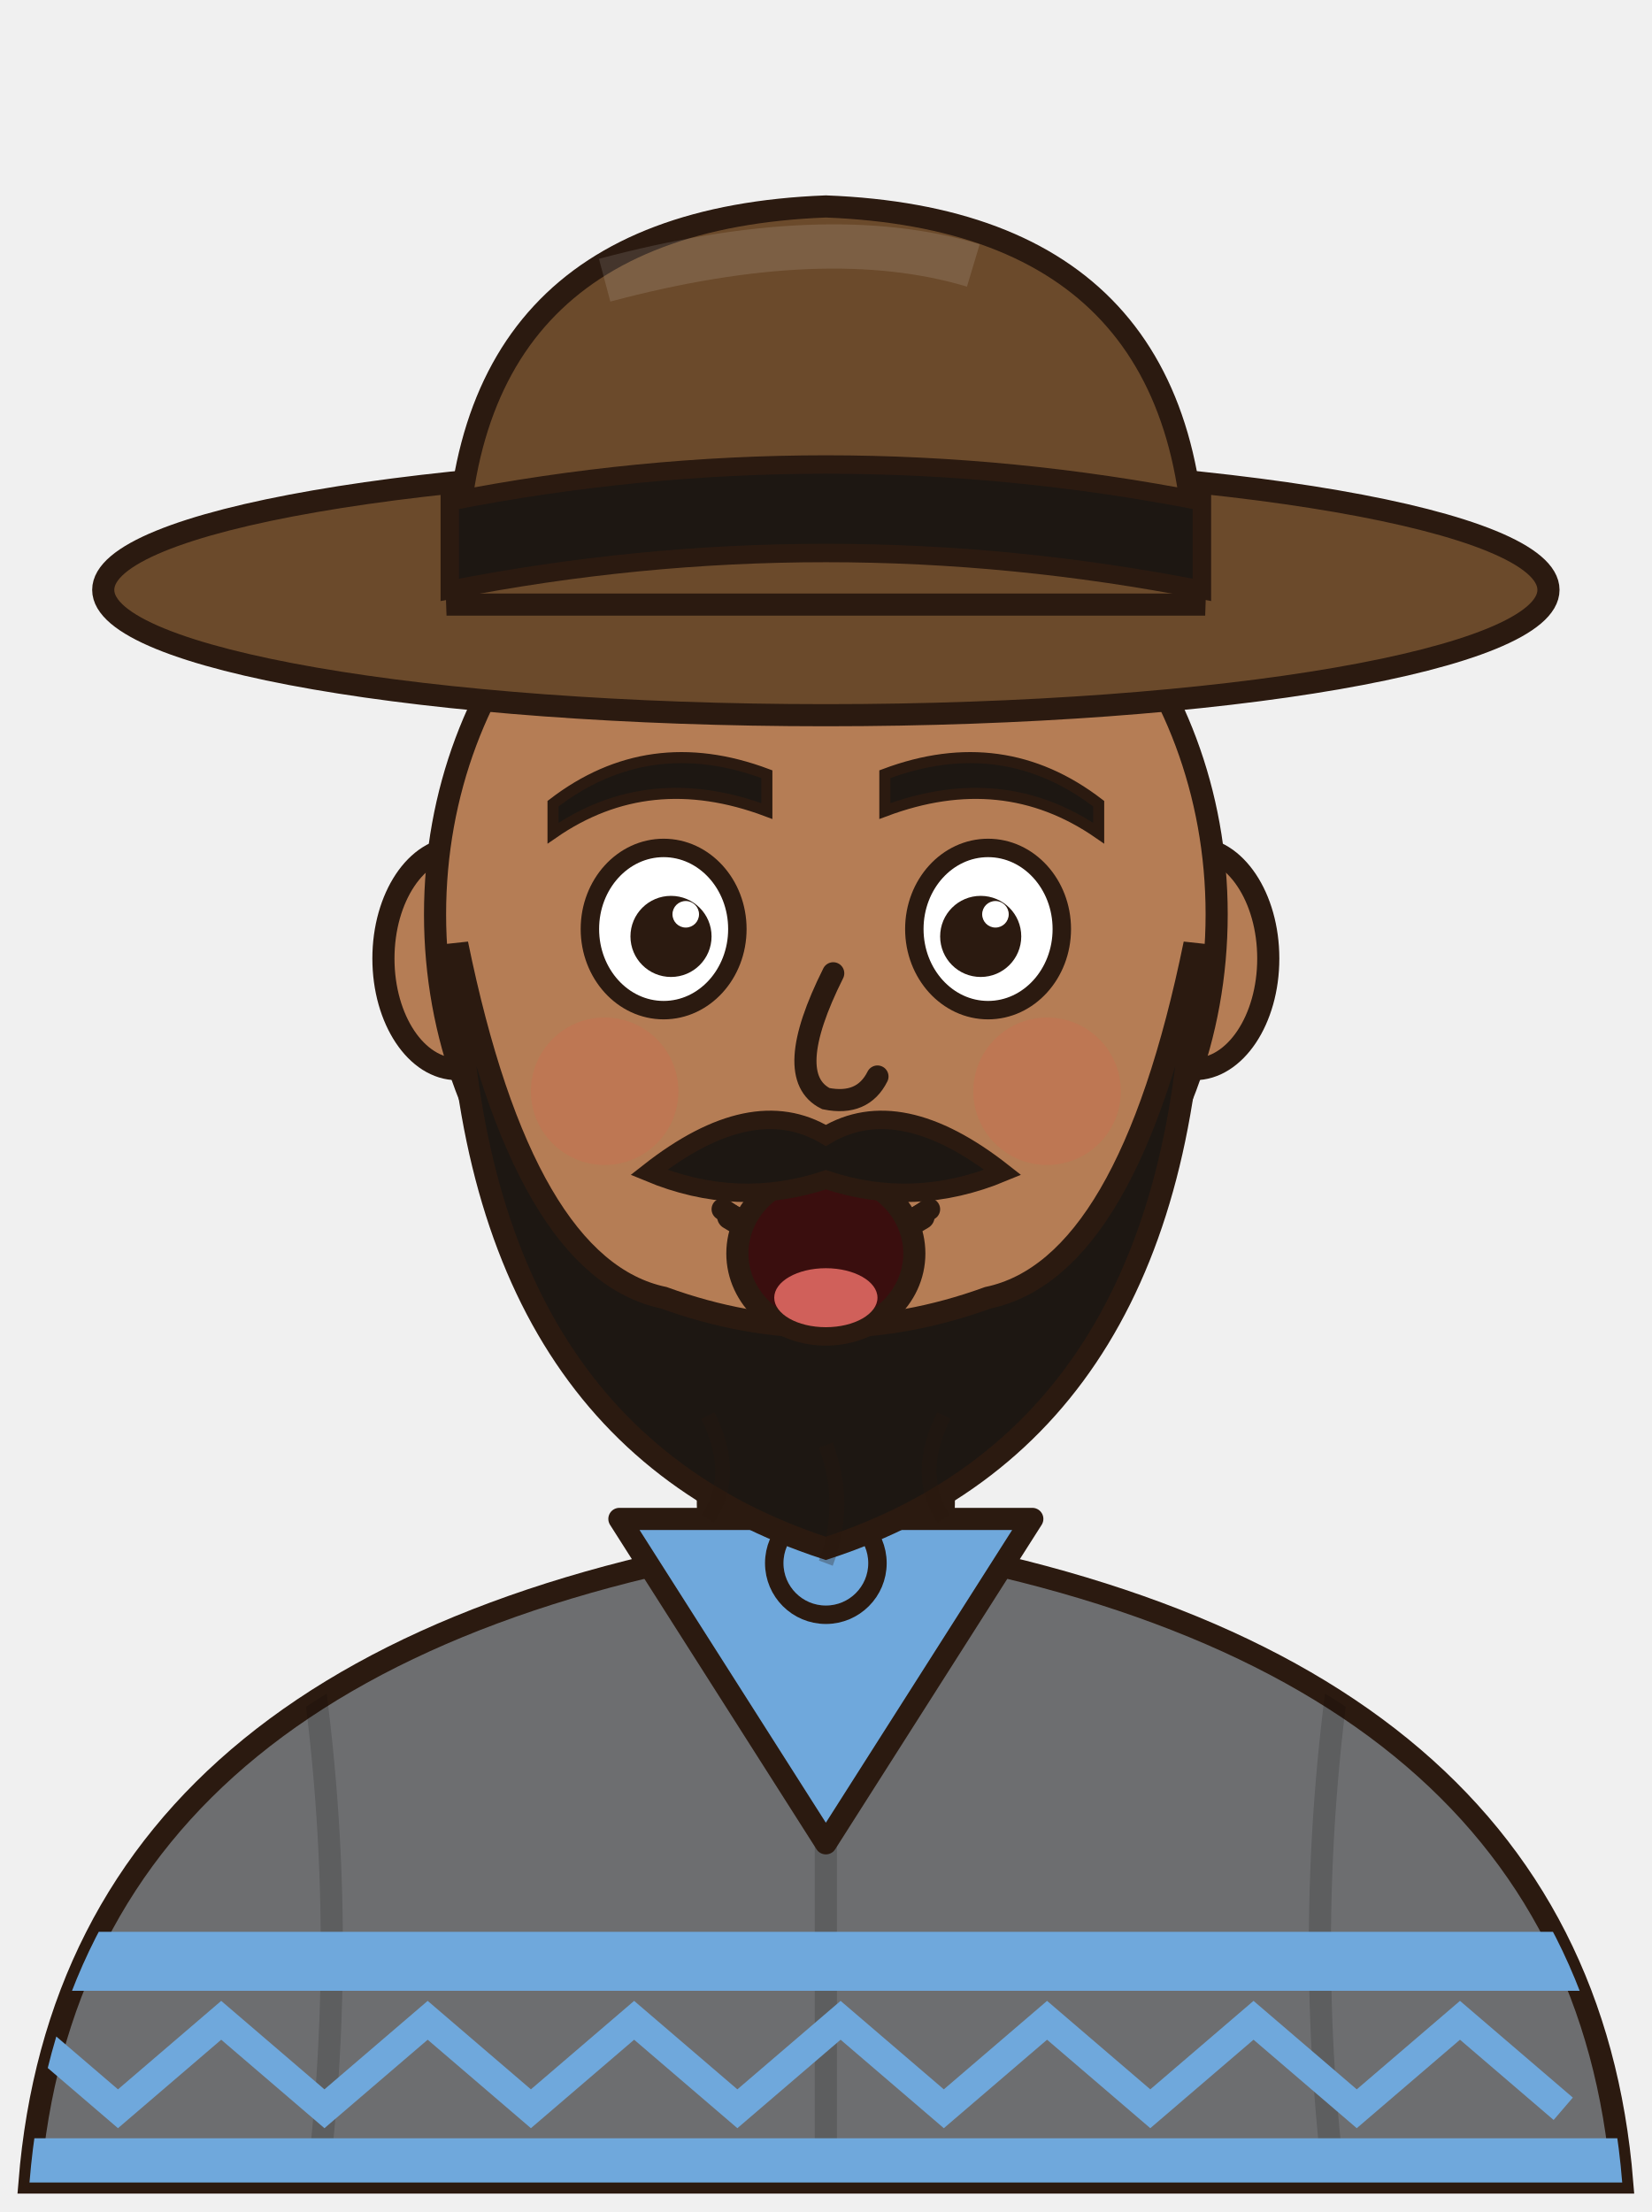
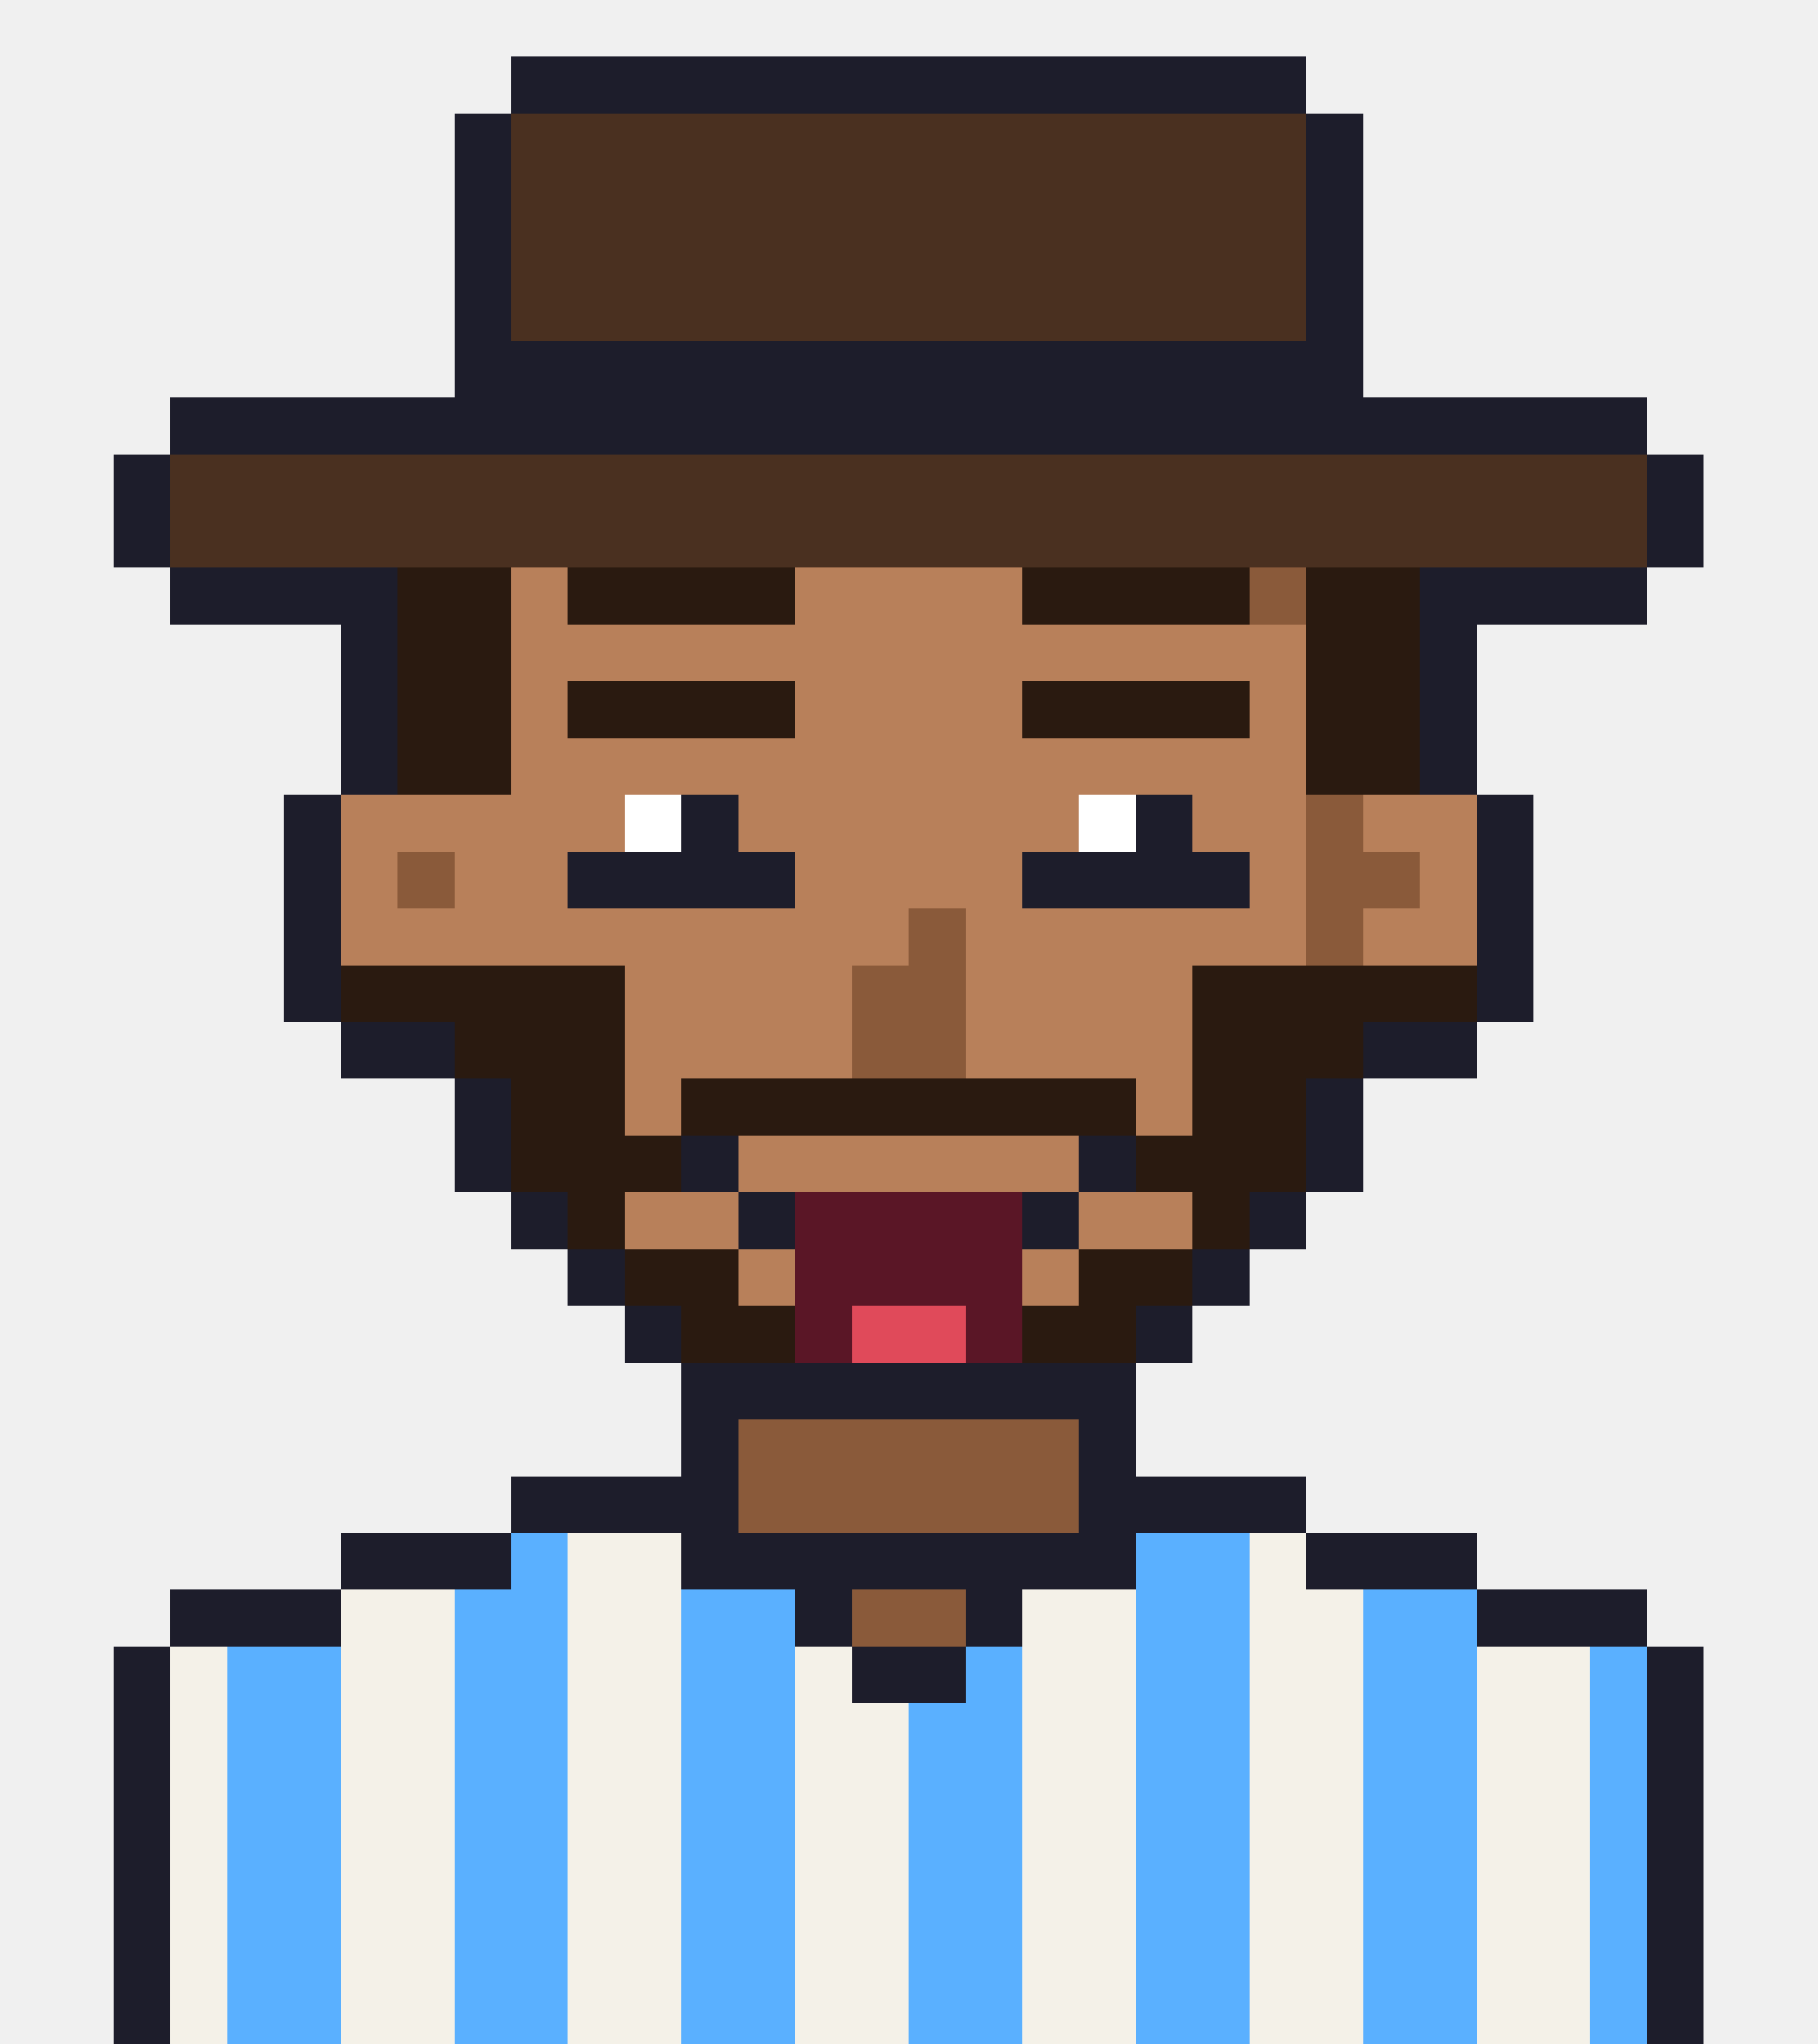
- <svg xmlns="http://www.w3.org/2000/svg" viewBox="-12 -24 224 300">
-   <defs>
-     <clipPath id="cp-g5">
-       <path d="M-8 272 Q-2 198 100 184 Q202 198 208 272 Z" />
-     </clipPath>
-   </defs>
+ <svg xmlns="http://www.w3.org/2000/svg" viewBox="0 0 32 36" shape-rendering="crispEdges" preserveAspectRatio="xMidYMax meet">
  <g class="respira">
-     <rect x="84" y="146" width="32" height="44" rx="10" fill="#b57d55" stroke="#2b1a10" stroke-width="3" />
-     <path d="M-8 272 Q-2 198 100 184 Q202 198 208 272 Z" fill="#6d6e70" stroke="#2b1a10" stroke-width="3" />
-     <g clip-path="url(#cp-g5)">
-       <path d="M30 200 Q36 240 30 280 M170 200 Q164 240 170 280 M100 220 L100 280" stroke="#000" stroke-opacity=".15" stroke-width="3" fill="none" />
-       <rect x="-20" y="238" width="260" height="8" fill="#6fa8dc" />
-       <polyline points="-10,250 4,262 18,250 32,262 46,250 60,262 74,250 88,262 102,250 116,262 130,250 144,262 158,250 172,262 186,250 200,262 " fill="none" stroke="#6fa8dc" stroke-width="4" />
-       <rect x="-20" y="266" width="260" height="6" fill="#6fa8dc" />
+     <g class="cuerpo">
+       <rect x="13" y="22" width="6" height="1" fill="#1d1d2b" />
+       <rect x="12" y="23" width="1" height="1" fill="#1d1d2b" />
+       <rect x="13" y="23" width="6" height="1" fill="#8a5a3a" />
+       <rect x="19" y="23" width="1" height="1" fill="#1d1d2b" />
+       <rect x="12" y="24" width="1" height="1" fill="#1d1d2b" />
+       <rect x="13" y="24" width="6" height="1" fill="#8a5a3a" />
+       <rect x="19" y="24" width="1" height="1" fill="#1d1d2b" />
+       <rect x="12" y="25" width="1" height="1" fill="#1d1d2b" />
+       <rect x="13" y="25" width="6" height="1" fill="#8a5a3a" />
+       <rect x="19" y="25" width="1" height="1" fill="#1d1d2b" />
+       <rect x="9" y="26" width="4" height="1" fill="#1d1d2b" />
+       <rect x="13" y="26" width="6" height="1" fill="#8a5a3a" />
+       <rect x="19" y="26" width="4" height="1" fill="#1d1d2b" />
+       <rect x="6" y="27" width="3" height="1" fill="#1d1d2b" />
+       <rect x="9" y="27" width="1" height="1" fill="#5ab0ff" />
+       <rect x="10" y="27" width="2" height="1" fill="#f4f1e8" />
+       <rect x="12" y="27" width="8" height="1" fill="#1d1d2b" />
+       <rect x="20" y="27" width="2" height="1" fill="#5ab0ff" />
+       <rect x="22" y="27" width="1" height="1" fill="#f4f1e8" />
+       <rect x="23" y="27" width="3" height="1" fill="#1d1d2b" />
+       <rect x="3" y="28" width="3" height="1" fill="#1d1d2b" />
+       <rect x="6" y="28" width="2" height="1" fill="#f4f1e8" />
+       <rect x="8" y="28" width="2" height="1" fill="#5ab0ff" />
+       <rect x="10" y="28" width="2" height="1" fill="#f4f1e8" />
+       <rect x="12" y="28" width="2" height="1" fill="#5ab0ff" />
+       <rect x="14" y="28" width="1" height="1" fill="#1d1d2b" />
+       <rect x="15" y="28" width="2" height="1" fill="#8a5a3a" />
+       <rect x="17" y="28" width="1" height="1" fill="#1d1d2b" />
+       <rect x="18" y="28" width="2" height="1" fill="#f4f1e8" />
+       <rect x="20" y="28" width="2" height="1" fill="#5ab0ff" />
+       <rect x="22" y="28" width="2" height="1" fill="#f4f1e8" />
+       <rect x="24" y="28" width="2" height="1" fill="#5ab0ff" />
+       <rect x="26" y="28" width="3" height="1" fill="#1d1d2b" />
+       <rect x="2" y="29" width="1" height="1" fill="#1d1d2b" />
+       <rect x="3" y="29" width="1" height="1" fill="#f4f1e8" />
+       <rect x="4" y="29" width="2" height="1" fill="#5ab0ff" />
+       <rect x="6" y="29" width="2" height="1" fill="#f4f1e8" />
+       <rect x="8" y="29" width="2" height="1" fill="#5ab0ff" />
+       <rect x="10" y="29" width="2" height="1" fill="#f4f1e8" />
+       <rect x="12" y="29" width="2" height="1" fill="#5ab0ff" />
+       <rect x="14" y="29" width="1" height="1" fill="#f4f1e8" />
+       <rect x="15" y="29" width="2" height="1" fill="#1d1d2b" />
+       <rect x="17" y="29" width="1" height="1" fill="#5ab0ff" />
+       <rect x="18" y="29" width="2" height="1" fill="#f4f1e8" />
+       <rect x="20" y="29" width="2" height="1" fill="#5ab0ff" />
+       <rect x="22" y="29" width="2" height="1" fill="#f4f1e8" />
+       <rect x="24" y="29" width="2" height="1" fill="#5ab0ff" />
+       <rect x="26" y="29" width="2" height="1" fill="#f4f1e8" />
+       <rect x="28" y="29" width="1" height="1" fill="#5ab0ff" />
+       <rect x="29" y="29" width="1" height="1" fill="#1d1d2b" />
+       <rect x="2" y="30" width="1" height="1" fill="#1d1d2b" />
+       <rect x="3" y="30" width="1" height="1" fill="#f4f1e8" />
+       <rect x="4" y="30" width="2" height="1" fill="#5ab0ff" />
+       <rect x="6" y="30" width="2" height="1" fill="#f4f1e8" />
+       <rect x="8" y="30" width="2" height="1" fill="#5ab0ff" />
+       <rect x="10" y="30" width="2" height="1" fill="#f4f1e8" />
+       <rect x="12" y="30" width="2" height="1" fill="#5ab0ff" />
+       <rect x="14" y="30" width="2" height="1" fill="#f4f1e8" />
+       <rect x="16" y="30" width="2" height="1" fill="#5ab0ff" />
+       <rect x="18" y="30" width="2" height="1" fill="#f4f1e8" />
+       <rect x="20" y="30" width="2" height="1" fill="#5ab0ff" />
+       <rect x="22" y="30" width="2" height="1" fill="#f4f1e8" />
+       <rect x="24" y="30" width="2" height="1" fill="#5ab0ff" />
+       <rect x="26" y="30" width="2" height="1" fill="#f4f1e8" />
+       <rect x="28" y="30" width="1" height="1" fill="#5ab0ff" />
+       <rect x="29" y="30" width="1" height="1" fill="#1d1d2b" />
+       <rect x="2" y="31" width="1" height="1" fill="#1d1d2b" />
+       <rect x="3" y="31" width="1" height="1" fill="#f4f1e8" />
+       <rect x="4" y="31" width="2" height="1" fill="#5ab0ff" />
+       <rect x="6" y="31" width="2" height="1" fill="#f4f1e8" />
+       <rect x="8" y="31" width="2" height="1" fill="#5ab0ff" />
+       <rect x="10" y="31" width="2" height="1" fill="#f4f1e8" />
+       <rect x="12" y="31" width="2" height="1" fill="#5ab0ff" />
+       <rect x="14" y="31" width="2" height="1" fill="#f4f1e8" />
+       <rect x="16" y="31" width="2" height="1" fill="#5ab0ff" />
+       <rect x="18" y="31" width="2" height="1" fill="#f4f1e8" />
+       <rect x="20" y="31" width="2" height="1" fill="#5ab0ff" />
+       <rect x="22" y="31" width="2" height="1" fill="#f4f1e8" />
+       <rect x="24" y="31" width="2" height="1" fill="#5ab0ff" />
+       <rect x="26" y="31" width="2" height="1" fill="#f4f1e8" />
+       <rect x="28" y="31" width="1" height="1" fill="#5ab0ff" />
+       <rect x="29" y="31" width="1" height="1" fill="#1d1d2b" />
+       <rect x="2" y="32" width="1" height="1" fill="#1d1d2b" />
+       <rect x="3" y="32" width="1" height="1" fill="#f4f1e8" />
+       <rect x="4" y="32" width="2" height="1" fill="#5ab0ff" />
+       <rect x="6" y="32" width="2" height="1" fill="#f4f1e8" />
+       <rect x="8" y="32" width="2" height="1" fill="#5ab0ff" />
+       <rect x="10" y="32" width="2" height="1" fill="#f4f1e8" />
+       <rect x="12" y="32" width="2" height="1" fill="#5ab0ff" />
+       <rect x="14" y="32" width="2" height="1" fill="#f4f1e8" />
+       <rect x="16" y="32" width="2" height="1" fill="#5ab0ff" />
+       <rect x="18" y="32" width="2" height="1" fill="#f4f1e8" />
+       <rect x="20" y="32" width="2" height="1" fill="#5ab0ff" />
+       <rect x="22" y="32" width="2" height="1" fill="#f4f1e8" />
+       <rect x="24" y="32" width="2" height="1" fill="#5ab0ff" />
+       <rect x="26" y="32" width="2" height="1" fill="#f4f1e8" />
+       <rect x="28" y="32" width="1" height="1" fill="#5ab0ff" />
+       <rect x="29" y="32" width="1" height="1" fill="#1d1d2b" />
+       <rect x="2" y="33" width="1" height="1" fill="#1d1d2b" />
+       <rect x="3" y="33" width="1" height="1" fill="#f4f1e8" />
+       <rect x="4" y="33" width="2" height="1" fill="#5ab0ff" />
+       <rect x="6" y="33" width="2" height="1" fill="#f4f1e8" />
+       <rect x="8" y="33" width="2" height="1" fill="#5ab0ff" />
+       <rect x="10" y="33" width="2" height="1" fill="#f4f1e8" />
+       <rect x="12" y="33" width="2" height="1" fill="#5ab0ff" />
+       <rect x="14" y="33" width="2" height="1" fill="#f4f1e8" />
+       <rect x="16" y="33" width="2" height="1" fill="#5ab0ff" />
+       <rect x="18" y="33" width="2" height="1" fill="#f4f1e8" />
+       <rect x="20" y="33" width="2" height="1" fill="#5ab0ff" />
+       <rect x="22" y="33" width="2" height="1" fill="#f4f1e8" />
+       <rect x="24" y="33" width="2" height="1" fill="#5ab0ff" />
+       <rect x="26" y="33" width="2" height="1" fill="#f4f1e8" />
+       <rect x="28" y="33" width="1" height="1" fill="#5ab0ff" />
+       <rect x="29" y="33" width="1" height="1" fill="#1d1d2b" />
+       <rect x="2" y="34" width="1" height="1" fill="#1d1d2b" />
+       <rect x="3" y="34" width="1" height="1" fill="#f4f1e8" />
+       <rect x="4" y="34" width="2" height="1" fill="#5ab0ff" />
+       <rect x="6" y="34" width="2" height="1" fill="#f4f1e8" />
+       <rect x="8" y="34" width="2" height="1" fill="#5ab0ff" />
+       <rect x="10" y="34" width="2" height="1" fill="#f4f1e8" />
+       <rect x="12" y="34" width="2" height="1" fill="#5ab0ff" />
+       <rect x="14" y="34" width="2" height="1" fill="#f4f1e8" />
+       <rect x="16" y="34" width="2" height="1" fill="#5ab0ff" />
+       <rect x="18" y="34" width="2" height="1" fill="#f4f1e8" />
+       <rect x="20" y="34" width="2" height="1" fill="#5ab0ff" />
+       <rect x="22" y="34" width="2" height="1" fill="#f4f1e8" />
+       <rect x="24" y="34" width="2" height="1" fill="#5ab0ff" />
+       <rect x="26" y="34" width="2" height="1" fill="#f4f1e8" />
+       <rect x="28" y="34" width="1" height="1" fill="#5ab0ff" />
+       <rect x="29" y="34" width="1" height="1" fill="#1d1d2b" />
+       <rect x="2" y="35" width="1" height="1" fill="#1d1d2b" />
+       <rect x="3" y="35" width="1" height="1" fill="#f4f1e8" />
+       <rect x="4" y="35" width="2" height="1" fill="#5ab0ff" />
+       <rect x="6" y="35" width="2" height="1" fill="#f4f1e8" />
+       <rect x="8" y="35" width="2" height="1" fill="#5ab0ff" />
+       <rect x="10" y="35" width="2" height="1" fill="#f4f1e8" />
+       <rect x="12" y="35" width="2" height="1" fill="#5ab0ff" />
+       <rect x="14" y="35" width="2" height="1" fill="#f4f1e8" />
+       <rect x="16" y="35" width="2" height="1" fill="#5ab0ff" />
+       <rect x="18" y="35" width="2" height="1" fill="#f4f1e8" />
+       <rect x="20" y="35" width="2" height="1" fill="#5ab0ff" />
+       <rect x="22" y="35" width="2" height="1" fill="#f4f1e8" />
+       <rect x="24" y="35" width="2" height="1" fill="#5ab0ff" />
+       <rect x="26" y="35" width="2" height="1" fill="#f4f1e8" />
+       <rect x="28" y="35" width="1" height="1" fill="#5ab0ff" />
+       <rect x="29" y="35" width="1" height="1" fill="#1d1d2b" />
    </g>
-     <path d="M72 182 L128 182 L100 226 Z" fill="#6fa8dc" stroke="#2b1a10" stroke-width="3" stroke-linejoin="round" />
-     <circle cx="100" cy="188" r="7" fill="#6fa8dc" stroke="#2b1a10" stroke-width="2.5" />
    <g class="cabeza">
-       <ellipse cx="50" cy="106" rx="10" ry="15" fill="#b57d55" stroke="#2b1a10" stroke-width="3" />
-       <ellipse cx="150" cy="106" rx="10" ry="15" fill="#b57d55" stroke="#2b1a10" stroke-width="3" />
-       <ellipse cx="100" cy="100" rx="53" ry="60" fill="#b57d55" stroke="#2b1a10" stroke-width="3" />
-       <path d="M50 104 Q51 170 100 186 Q149 170 150 104       Q141 148 122 152 Q100 160 78 152 Q59 148 50 104Z" fill="#1d1712" stroke="#2b1a10" stroke-width="3" />
-       <path d="M84 168 q4 8 0 14 M100 172 q3 8 0 16 M116 168 q-4 8 0 14" stroke="#2b1a10" stroke-opacity=".3" stroke-width="2" fill="none" />
-       <circle cx="70" cy="124" r="10" fill="#d8644a" opacity=".25" />
-       <circle cx="130" cy="124" r="10" fill="#d8644a" opacity=".25" />
-       <g transform="translate(78 102)">
-         <g class="anim ojo ojo-i">
-           <g class="parpadeo">
-             <ellipse rx="10" ry="11" fill="#fff" stroke="#2b1a10" stroke-width="2.5" />
-             <circle cx="1" cy="1" r="5.5" fill="#2b1a10" />
-             <circle cx="3" cy="-2" r="1.8" fill="#fff" />
-           </g>
-         </g>
-       </g>
-       <g transform="translate(122 102)">
-         <g class="anim ojo ojo-d">
-           <g class="parpadeo">
-             <ellipse rx="10" ry="11" fill="#fff" stroke="#2b1a10" stroke-width="2.5" />
-             <circle cx="-1" cy="1" r="5.5" fill="#2b1a10" />
-             <circle cx="1" cy="-2" r="1.8" fill="#fff" />
-           </g>
-         </g>
-       </g>
-       <g transform="translate(78 82)">
-         <path class="anim ceja ceja-i" d="M-15 3 Q-2 -7 14 -1 L14 4 Q-2 -2 -15 7Z" fill="#1d1712" stroke="#2b1a10" stroke-width="1.5" />
-       </g>
-       <g transform="translate(122 82)">
-         <path class="anim ceja ceja-d" d="M15 3 Q2 -7 -14 -1 L-14 4 Q2 -2 15 7Z" fill="#1d1712" stroke="#2b1a10" stroke-width="1.5" />
-       </g>
-       <path d="M101 108 Q94 122 100 125 Q105 126 107 122" fill="none" stroke="#2b1a10" stroke-width="3" stroke-linecap="round" />
-       <g transform="translate(100 142)">
-         <g class="anim boca">
-           <rect x="-38" y="-20" width="76" height="40" fill="none" />
-           <path class="anim bv normal" d="M-13 -1 Q0 7 13 -1" fill="none" stroke="#2b1a10" stroke-width="3.5" stroke-linecap="round" />
-           <g class="anim bv mordida">
-             <path d="M-14 -2 Q0 8 14 -2" fill="#9a2e2e" stroke="#2b1a10" stroke-width="3" stroke-linecap="round" />
-             <rect x="-9" y="-3" width="18" height="6" rx="2" fill="#fff" stroke="#2b1a10" stroke-width="2" />
-           </g>
-           <g class="anim bv pico">
-             <ellipse cx="0" cy="1" rx="6" ry="7.5" fill="#c0504a" stroke="#2b1a10" stroke-width="3" />
-             <path d="M-3 1 Q0 3 3 1" stroke="#2b1a10" stroke-width="2" fill="none" />
-           </g>
-           <g class="anim bv abierta">
-             <ellipse cx="0" cy="4" rx="12" ry="11" fill="#3a0e0e" stroke="#2b1a10" stroke-width="3" />
-             <ellipse cx="0" cy="10" rx="7" ry="4" fill="#d0605a" />
-           </g>
-           <path d="M-24 -7 Q-10 -18 0 -12 Q10 -18 24 -7 Q12 -2 0 -6 Q-12 -2 -24 -7Z" fill="#1d1712" stroke="#2b1a10" stroke-width="2.5" />
-         </g>
-       </g>
-       <ellipse cx="100" cy="56" rx="98" ry="17" fill="#6b4a2b" stroke="#2b1a10" stroke-width="3" />
-       <path d="M50 58 Q48 6 100 4 Q152 6 150 58Z" fill="#6b4a2b" stroke="#2b1a10" stroke-width="3" />
-       <path d="M49 44 Q100 34 151 44 L151 56 Q100 46 49 56Z" fill="#1d1712" stroke="#2b1a10" stroke-width="2.5" />
-       <path d="M70 14 Q100 6 120 12" stroke="#fff" stroke-opacity=".12" stroke-width="6" fill="none" />
+       <rect x="9" y="1" width="14" height="1" fill="#1d1d2b" />
+       <rect x="8" y="2" width="1" height="1" fill="#1d1d2b" />
+       <rect x="9" y="2" width="14" height="1" fill="#4a3020" />
+       <rect x="23" y="2" width="1" height="1" fill="#1d1d2b" />
+       <rect x="8" y="3" width="1" height="1" fill="#1d1d2b" />
+       <rect x="9" y="3" width="14" height="1" fill="#4a3020" />
+       <rect x="23" y="3" width="1" height="1" fill="#1d1d2b" />
+       <rect x="8" y="4" width="1" height="1" fill="#1d1d2b" />
+       <rect x="9" y="4" width="14" height="1" fill="#4a3020" />
+       <rect x="23" y="4" width="1" height="1" fill="#1d1d2b" />
+       <rect x="8" y="5" width="1" height="1" fill="#1d1d2b" />
+       <rect x="9" y="5" width="14" height="1" fill="#4a3020" />
+       <rect x="23" y="5" width="1" height="1" fill="#1d1d2b" />
+       <rect x="8" y="6" width="16" height="1" fill="#1d1d2b" />
+       <rect x="3" y="7" width="26" height="1" fill="#1d1d2b" />
+       <rect x="2" y="8" width="1" height="1" fill="#1d1d2b" />
+       <rect x="3" y="8" width="26" height="1" fill="#4a3020" />
+       <rect x="29" y="8" width="1" height="1" fill="#1d1d2b" />
+       <rect x="2" y="9" width="1" height="1" fill="#1d1d2b" />
+       <rect x="3" y="9" width="26" height="1" fill="#4a3020" />
+       <rect x="29" y="9" width="1" height="1" fill="#1d1d2b" />
+       <rect x="3" y="10" width="4" height="1" fill="#1d1d2b" />
+       <rect x="7" y="10" width="2" height="1" fill="#2a1a10" />
+       <rect x="9" y="10" width="13" height="1" fill="#b8805a" />
+       <rect x="22" y="10" width="1" height="1" fill="#8a5a3a" />
+       <rect x="23" y="10" width="2" height="1" fill="#2a1a10" />
+       <rect x="25" y="10" width="4" height="1" fill="#1d1d2b" />
+       <rect x="6" y="11" width="1" height="1" fill="#1d1d2b" />
+       <rect x="7" y="11" width="2" height="1" fill="#2a1a10" />
+       <rect x="9" y="11" width="14" height="1" fill="#b8805a" />
+       <rect x="23" y="11" width="2" height="1" fill="#2a1a10" />
+       <rect x="25" y="11" width="1" height="1" fill="#1d1d2b" />
+       <rect x="6" y="12" width="1" height="1" fill="#1d1d2b" />
+       <rect x="7" y="12" width="2" height="1" fill="#2a1a10" />
+       <rect x="9" y="12" width="14" height="1" fill="#b8805a" />
+       <rect x="23" y="12" width="2" height="1" fill="#2a1a10" />
+       <rect x="25" y="12" width="1" height="1" fill="#1d1d2b" />
+       <rect x="6" y="13" width="1" height="1" fill="#1d1d2b" />
+       <rect x="7" y="13" width="2" height="1" fill="#2a1a10" />
+       <rect x="9" y="13" width="14" height="1" fill="#b8805a" />
+       <rect x="23" y="13" width="2" height="1" fill="#2a1a10" />
+       <rect x="25" y="13" width="1" height="1" fill="#1d1d2b" />
+       <rect x="5" y="14" width="1" height="1" fill="#1d1d2b" />
+       <rect x="6" y="14" width="17" height="1" fill="#b8805a" />
+       <rect x="23" y="14" width="1" height="1" fill="#8a5a3a" />
+       <rect x="24" y="14" width="2" height="1" fill="#b8805a" />
+       <rect x="26" y="14" width="1" height="1" fill="#1d1d2b" />
+       <rect x="5" y="15" width="1" height="1" fill="#1d1d2b" />
+       <rect x="6" y="15" width="1" height="1" fill="#b8805a" />
+       <rect x="7" y="15" width="1" height="1" fill="#8a5a3a" />
+       <rect x="8" y="15" width="15" height="1" fill="#b8805a" />
+       <rect x="23" y="15" width="2" height="1" fill="#8a5a3a" />
+       <rect x="25" y="15" width="1" height="1" fill="#b8805a" />
+       <rect x="26" y="15" width="1" height="1" fill="#1d1d2b" />
+       <rect x="5" y="16" width="1" height="1" fill="#1d1d2b" />
+       <rect x="6" y="16" width="10" height="1" fill="#b8805a" />
+       <rect x="16" y="16" width="1" height="1" fill="#8a5a3a" />
+       <rect x="17" y="16" width="6" height="1" fill="#b8805a" />
+       <rect x="23" y="16" width="1" height="1" fill="#8a5a3a" />
+       <rect x="24" y="16" width="2" height="1" fill="#b8805a" />
+       <rect x="26" y="16" width="1" height="1" fill="#1d1d2b" />
+       <rect x="5" y="17" width="1" height="1" fill="#1d1d2b" />
+       <rect x="6" y="17" width="5" height="1" fill="#2a1a10" />
+       <rect x="11" y="17" width="4" height="1" fill="#b8805a" />
+       <rect x="15" y="17" width="2" height="1" fill="#8a5a3a" />
+       <rect x="17" y="17" width="4" height="1" fill="#b8805a" />
+       <rect x="21" y="17" width="5" height="1" fill="#2a1a10" />
+       <rect x="26" y="17" width="1" height="1" fill="#1d1d2b" />
+       <rect x="6" y="18" width="2" height="1" fill="#1d1d2b" />
+       <rect x="8" y="18" width="3" height="1" fill="#2a1a10" />
+       <rect x="11" y="18" width="4" height="1" fill="#b8805a" />
+       <rect x="15" y="18" width="2" height="1" fill="#8a5a3a" />
+       <rect x="17" y="18" width="4" height="1" fill="#b8805a" />
+       <rect x="21" y="18" width="3" height="1" fill="#2a1a10" />
+       <rect x="24" y="18" width="2" height="1" fill="#1d1d2b" />
+       <rect x="8" y="19" width="1" height="1" fill="#1d1d2b" />
+       <rect x="9" y="19" width="2" height="1" fill="#2a1a10" />
+       <rect x="11" y="19" width="1" height="1" fill="#b8805a" />
+       <rect x="12" y="19" width="8" height="1" fill="#2a1a10" />
+       <rect x="20" y="19" width="1" height="1" fill="#b8805a" />
+       <rect x="21" y="19" width="2" height="1" fill="#2a1a10" />
+       <rect x="23" y="19" width="1" height="1" fill="#1d1d2b" />
+       <rect x="8" y="20" width="1" height="1" fill="#1d1d2b" />
+       <rect x="9" y="20" width="3" height="1" fill="#2a1a10" />
+       <rect x="12" y="20" width="8" height="1" fill="#b8805a" />
+       <rect x="20" y="20" width="3" height="1" fill="#2a1a10" />
+       <rect x="23" y="20" width="1" height="1" fill="#1d1d2b" />
+       <rect x="9" y="21" width="1" height="1" fill="#1d1d2b" />
+       <rect x="10" y="21" width="1" height="1" fill="#2a1a10" />
+       <rect x="11" y="21" width="10" height="1" fill="#b8805a" />
+       <rect x="21" y="21" width="1" height="1" fill="#2a1a10" />
+       <rect x="22" y="21" width="1" height="1" fill="#1d1d2b" />
+       <rect x="10" y="22" width="1" height="1" fill="#1d1d2b" />
+       <rect x="11" y="22" width="2" height="1" fill="#2a1a10" />
+       <rect x="13" y="22" width="6" height="1" fill="#b8805a" />
+       <rect x="19" y="22" width="2" height="1" fill="#2a1a10" />
+       <rect x="21" y="22" width="1" height="1" fill="#1d1d2b" />
+       <rect x="11" y="23" width="1" height="1" fill="#1d1d2b" />
+       <rect x="12" y="23" width="8" height="1" fill="#2a1a10" />
+       <rect x="20" y="23" width="1" height="1" fill="#1d1d2b" />
+       <rect x="12" y="24" width="8" height="1" fill="#1d1d2b" />
+       <g class="capa ojo-i parpadeo">
+         <rect x="11" y="14" width="1" height="1" fill="#ffffff" />
+         <rect x="12" y="14" width="1" height="1" fill="#1d1d2b" />
+         <rect x="11" y="15" width="2" height="1" fill="#1d1d2b" />
+       </g>
+       <g class="capa ojo-d parpadeo">
+         <rect x="19" y="14" width="1" height="1" fill="#ffffff" />
+         <rect x="20" y="14" width="1" height="1" fill="#1d1d2b" />
+         <rect x="19" y="15" width="2" height="1" fill="#1d1d2b" />
+       </g>
+       <g class="capa ojo-i-c">
+         <rect x="10" y="15" width="4" height="1" fill="#1d1d2b" />
+       </g>
+       <g class="capa ojo-d-c">
+         <rect x="18" y="15" width="4" height="1" fill="#1d1d2b" />
+       </g>
+       <g class="capa cejas">
+         <rect x="10" y="12" width="4" height="1" fill="#2a1a10" />
+         <rect x="18" y="12" width="4" height="1" fill="#2a1a10" />
+       </g>
+       <g class="capa cejas-arriba">
+         <rect x="10" y="10" width="4" height="1" fill="#2a1a10" />
+         <rect x="18" y="10" width="4" height="1" fill="#2a1a10" />
+       </g>
+       <g class="capa boca">
+         <rect x="14" y="21" width="4" height="1" fill="#1d1d2b" />
+       </g>
+       <g class="capa boca-der">
+         <rect x="19" y="20" width="1" height="1" fill="#1d1d2b" />
+         <rect x="16" y="21" width="3" height="1" fill="#1d1d2b" />
+       </g>
+       <g class="capa boca-izq">
+         <rect x="12" y="20" width="1" height="1" fill="#1d1d2b" />
+         <rect x="13" y="21" width="3" height="1" fill="#1d1d2b" />
+       </g>
+       <g class="capa boca-muerde">
+         <rect x="14" y="21" width="4" height="1" fill="#ffffff" />
+         <rect x="14" y="22" width="4" height="1" fill="#e04a5a" />
+       </g>
+       <g class="capa boca-trompa">
+         <rect x="15" y="21" width="1" height="1" fill="#1d1d2b" />
+         <rect x="16" y="21" width="1" height="1" fill="#e04a5a" />
+         <rect x="15" y="22" width="2" height="1" fill="#e04a5a" />
+       </g>
+       <g class="capa boca-abierta">
+         <rect x="14" y="21" width="4" height="1" fill="#5a1626" />
+         <rect x="14" y="22" width="4" height="1" fill="#5a1626" />
+         <rect x="14" y="23" width="1" height="1" fill="#5a1626" />
+         <rect x="15" y="23" width="2" height="1" fill="#e04a5a" />
+         <rect x="17" y="23" width="1" height="1" fill="#5a1626" />
+       </g>
    </g>
  </g>
</svg>
